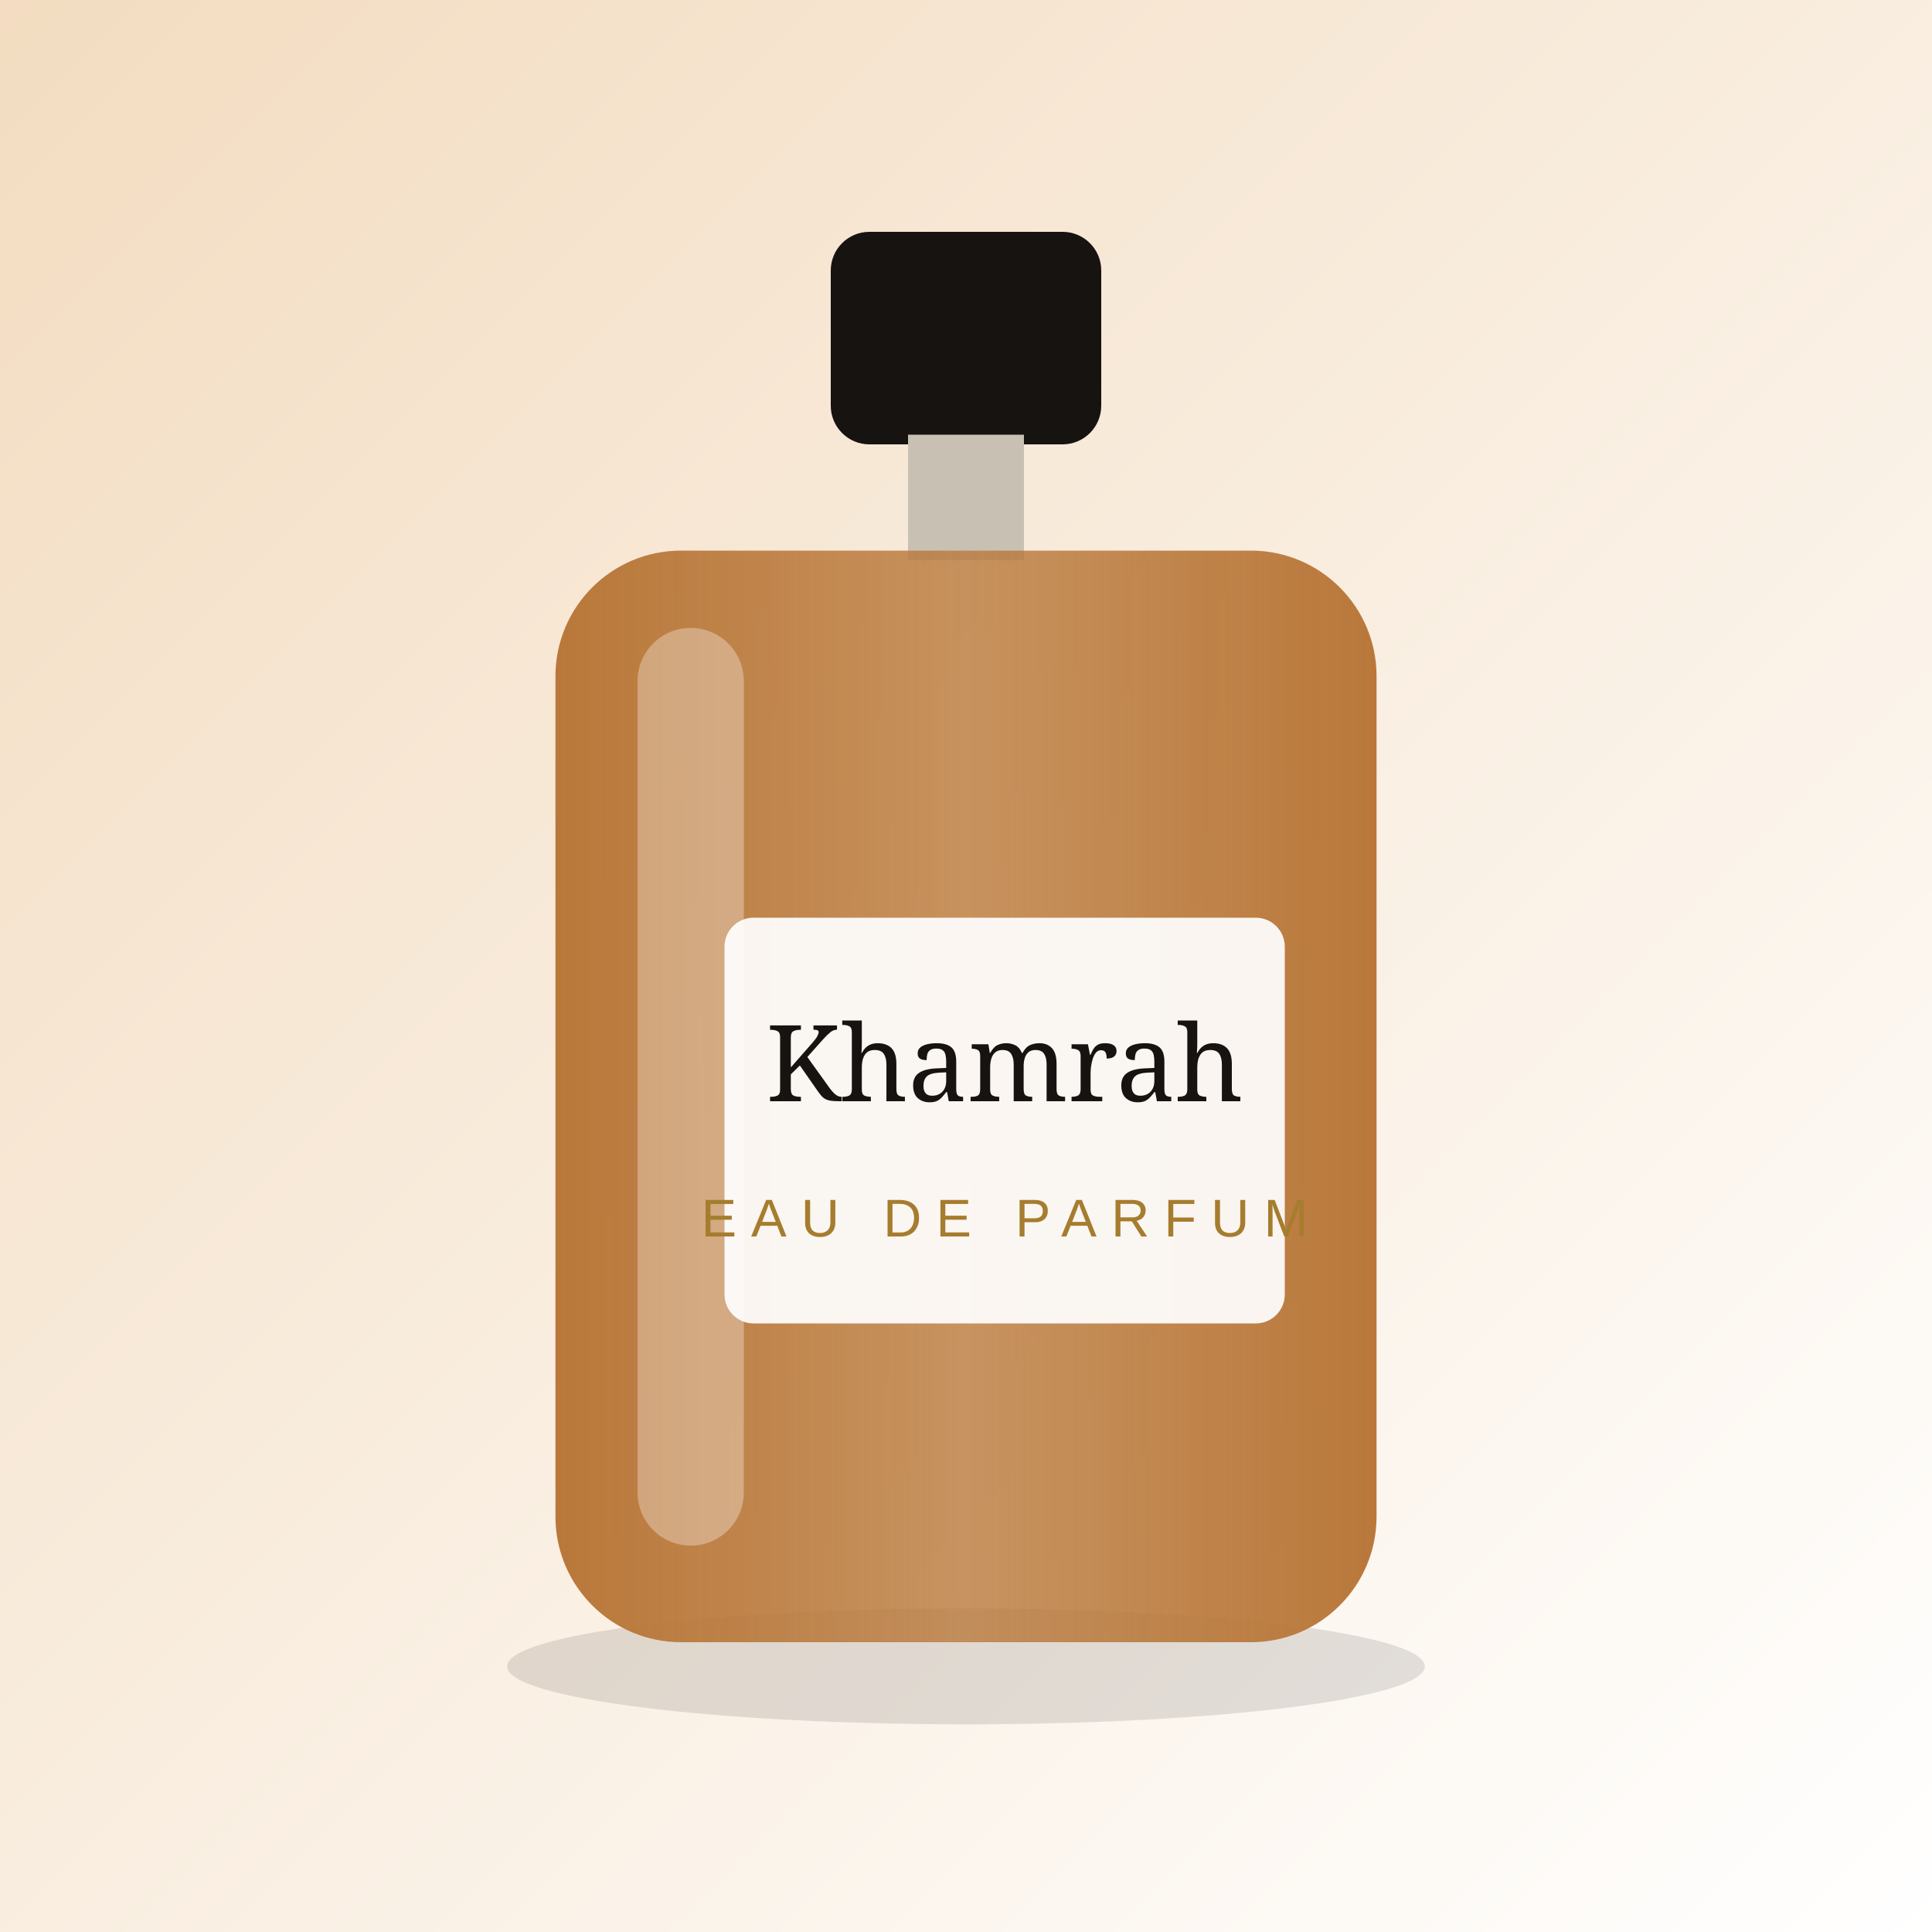
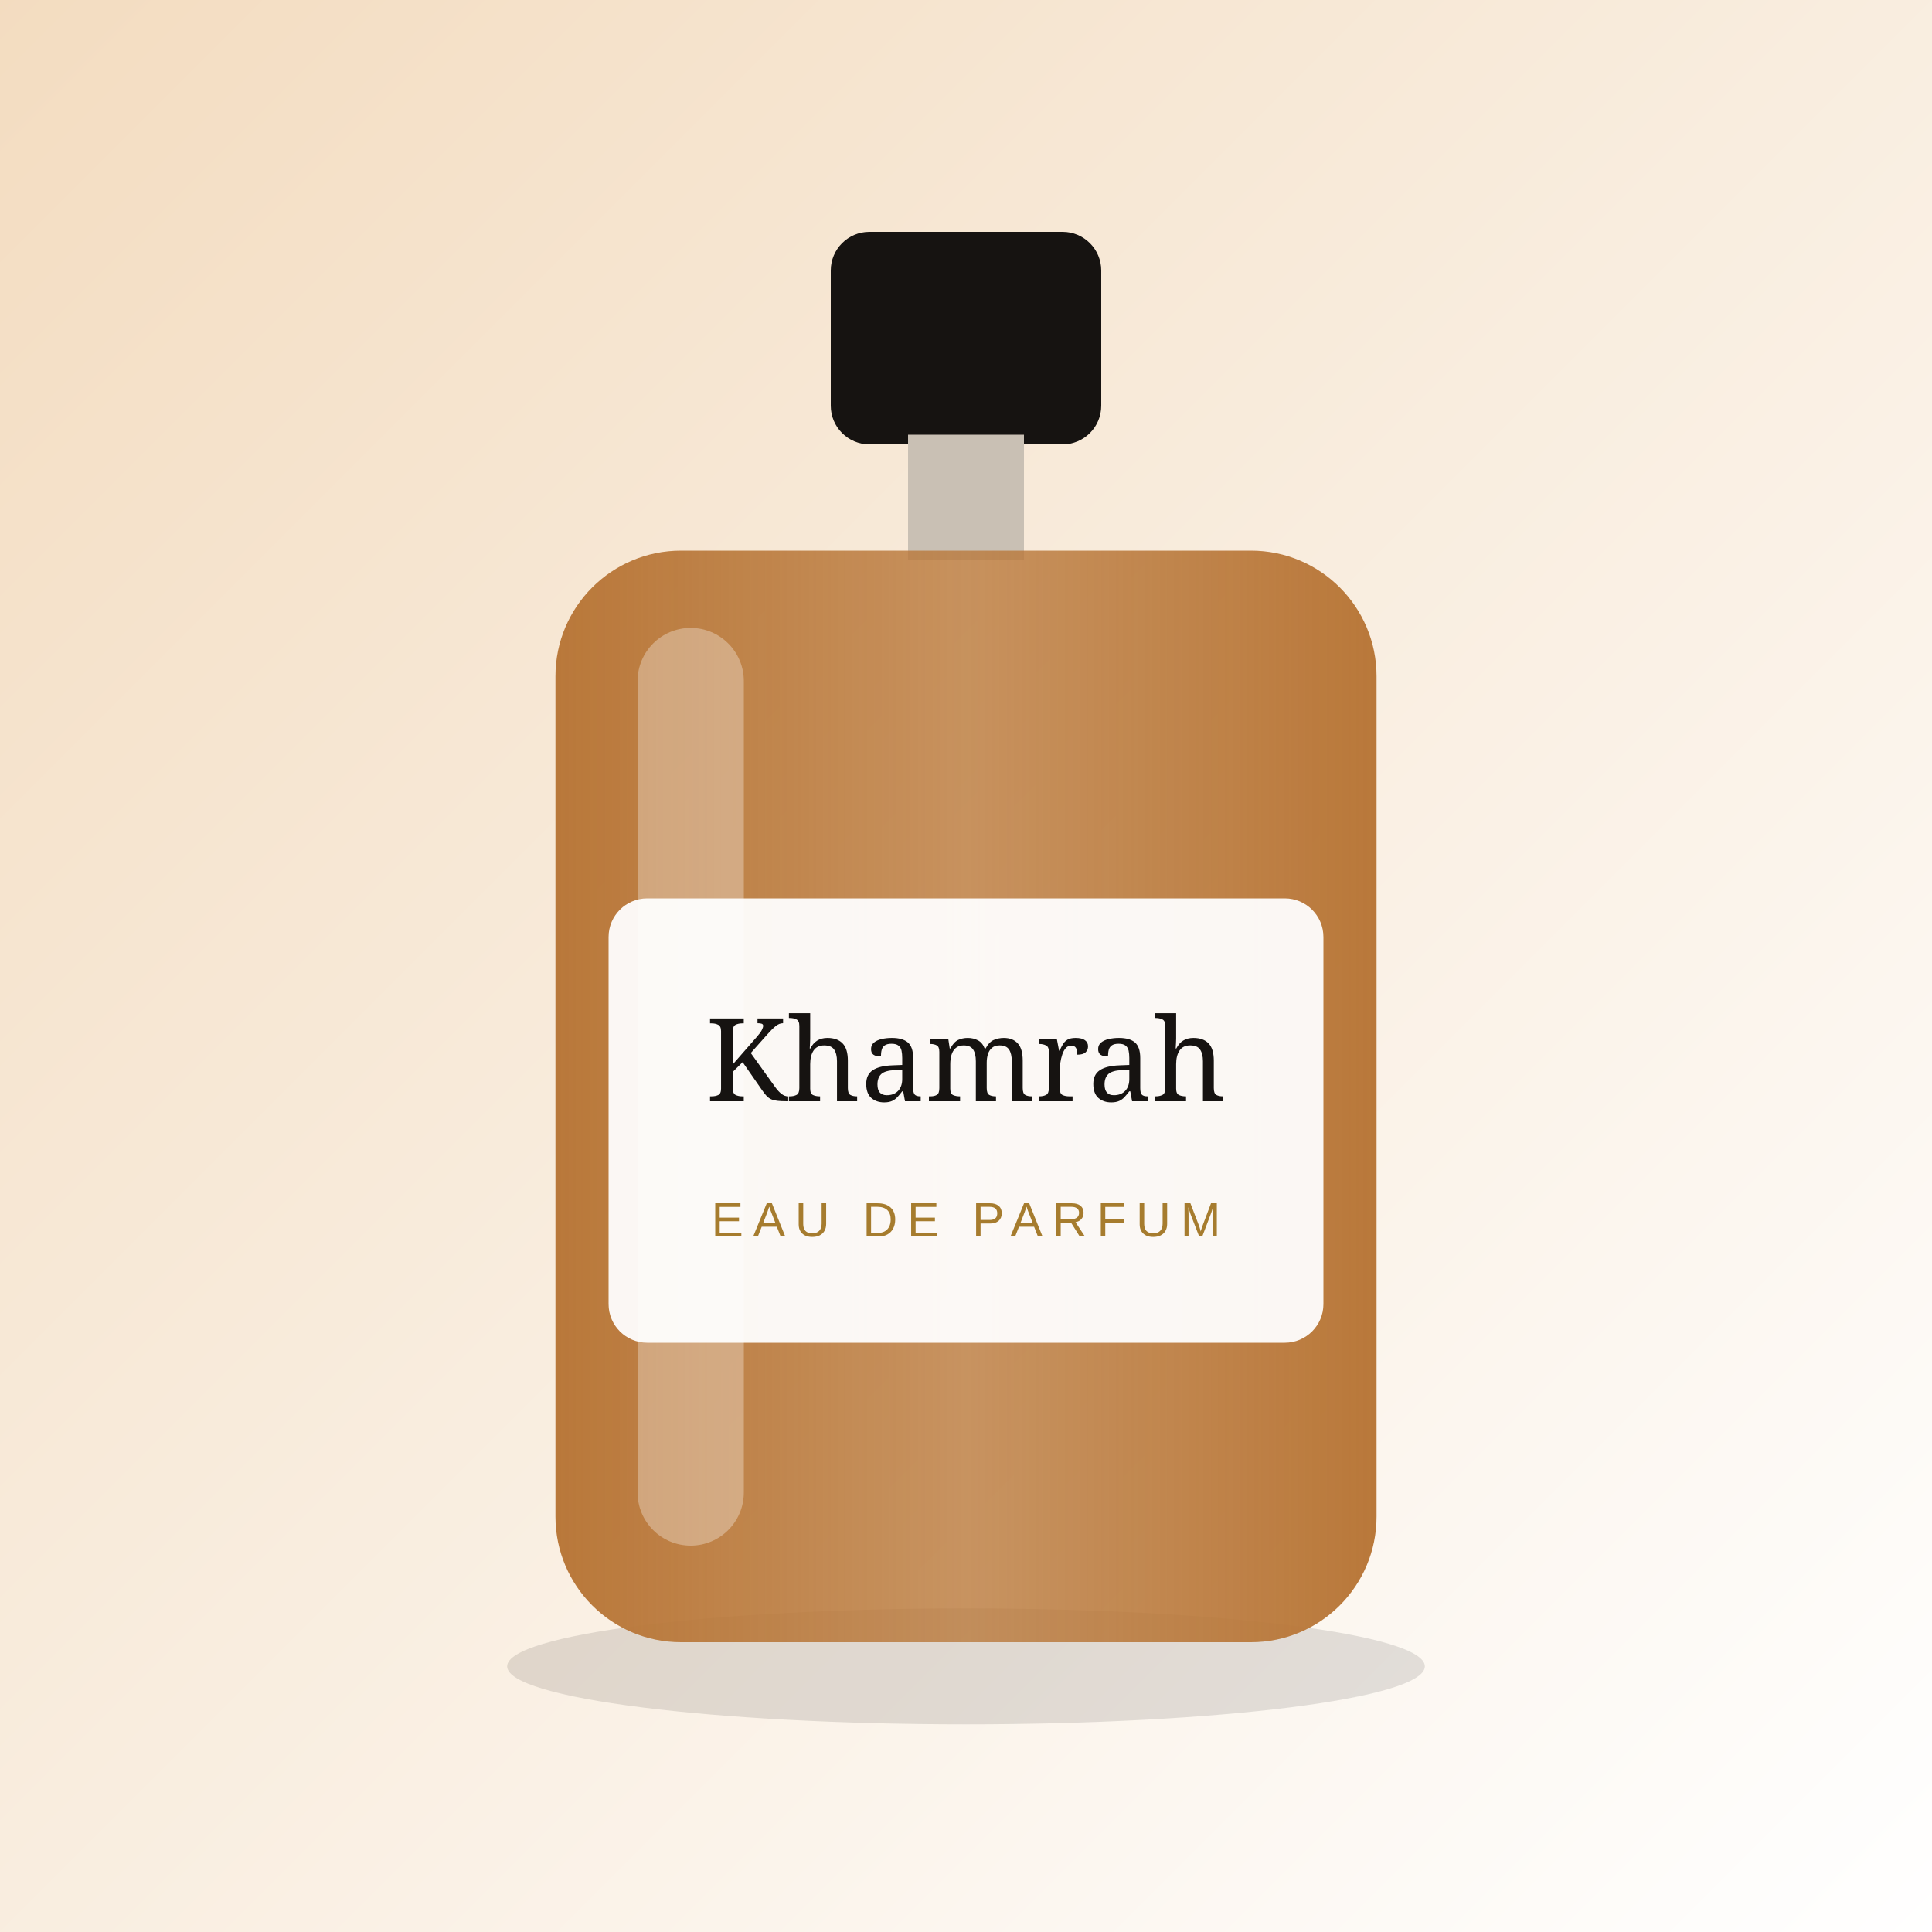
<svg xmlns="http://www.w3.org/2000/svg" viewBox="0 0 400 400" role="img" aria-label="Khamrah perfume bottle">
  <defs>
    <linearGradient id="b" x1="0" y1="0" x2="1" y2="1">
      <stop offset="0" stop-color="#f3dcc0" />
      <stop offset="1" stop-color="#ffffff" />
    </linearGradient>
    <linearGradient id="g" x1="0" y1="0" x2="1" y2="0">
      <stop offset="0" stop-color="#b9783a" />
      <stop offset=".5" stop-color="#b9783a" stop-opacity=".78" />
      <stop offset="1" stop-color="#b9783a" />
    </linearGradient>
  </defs>
  <rect width="400" height="400" fill="url(#b)" />
  <ellipse cx="200" cy="345" rx="95" ry="12" fill="#161311" opacity=".12" />
  <rect x="172" y="48" width="56" height="44" rx="8" fill="#161311" />
  <rect x="188" y="90" width="24" height="26" fill="#c9c0b4" />
  <rect x="115" y="114" width="170" height="226" rx="26" fill="url(#g)" />
  <rect x="132" y="130" width="22" height="190" rx="11" fill="#fff" opacity=".32" />
-   <rect x="150" y="190" width="116" height="84" rx="6" fill="#fff" opacity=".92" />
-   <text x="208" y="228" text-anchor="middle" font-family="Georgia,serif" font-size="22" fill="#161311">Khamrah</text>
-   <text x="208" y="256" text-anchor="middle" font-family="Arial,sans-serif" font-size="11" letter-spacing="3" fill="#A67C2E">EAU DE PARFUM</text>
+   <rect x="126" y="186" width="148" height="92" rx="8" fill="#fff" opacity=".94" />
+   <text x="200" y="228" text-anchor="middle" font-family="Georgia,serif" font-size="24" fill="#161311">Khamrah</text>
+   <text x="200" y="256" text-anchor="middle" font-family="Arial,sans-serif" font-size="10" letter-spacing="2" fill="#A67C2E">EAU DE PARFUM</text>
</svg>
